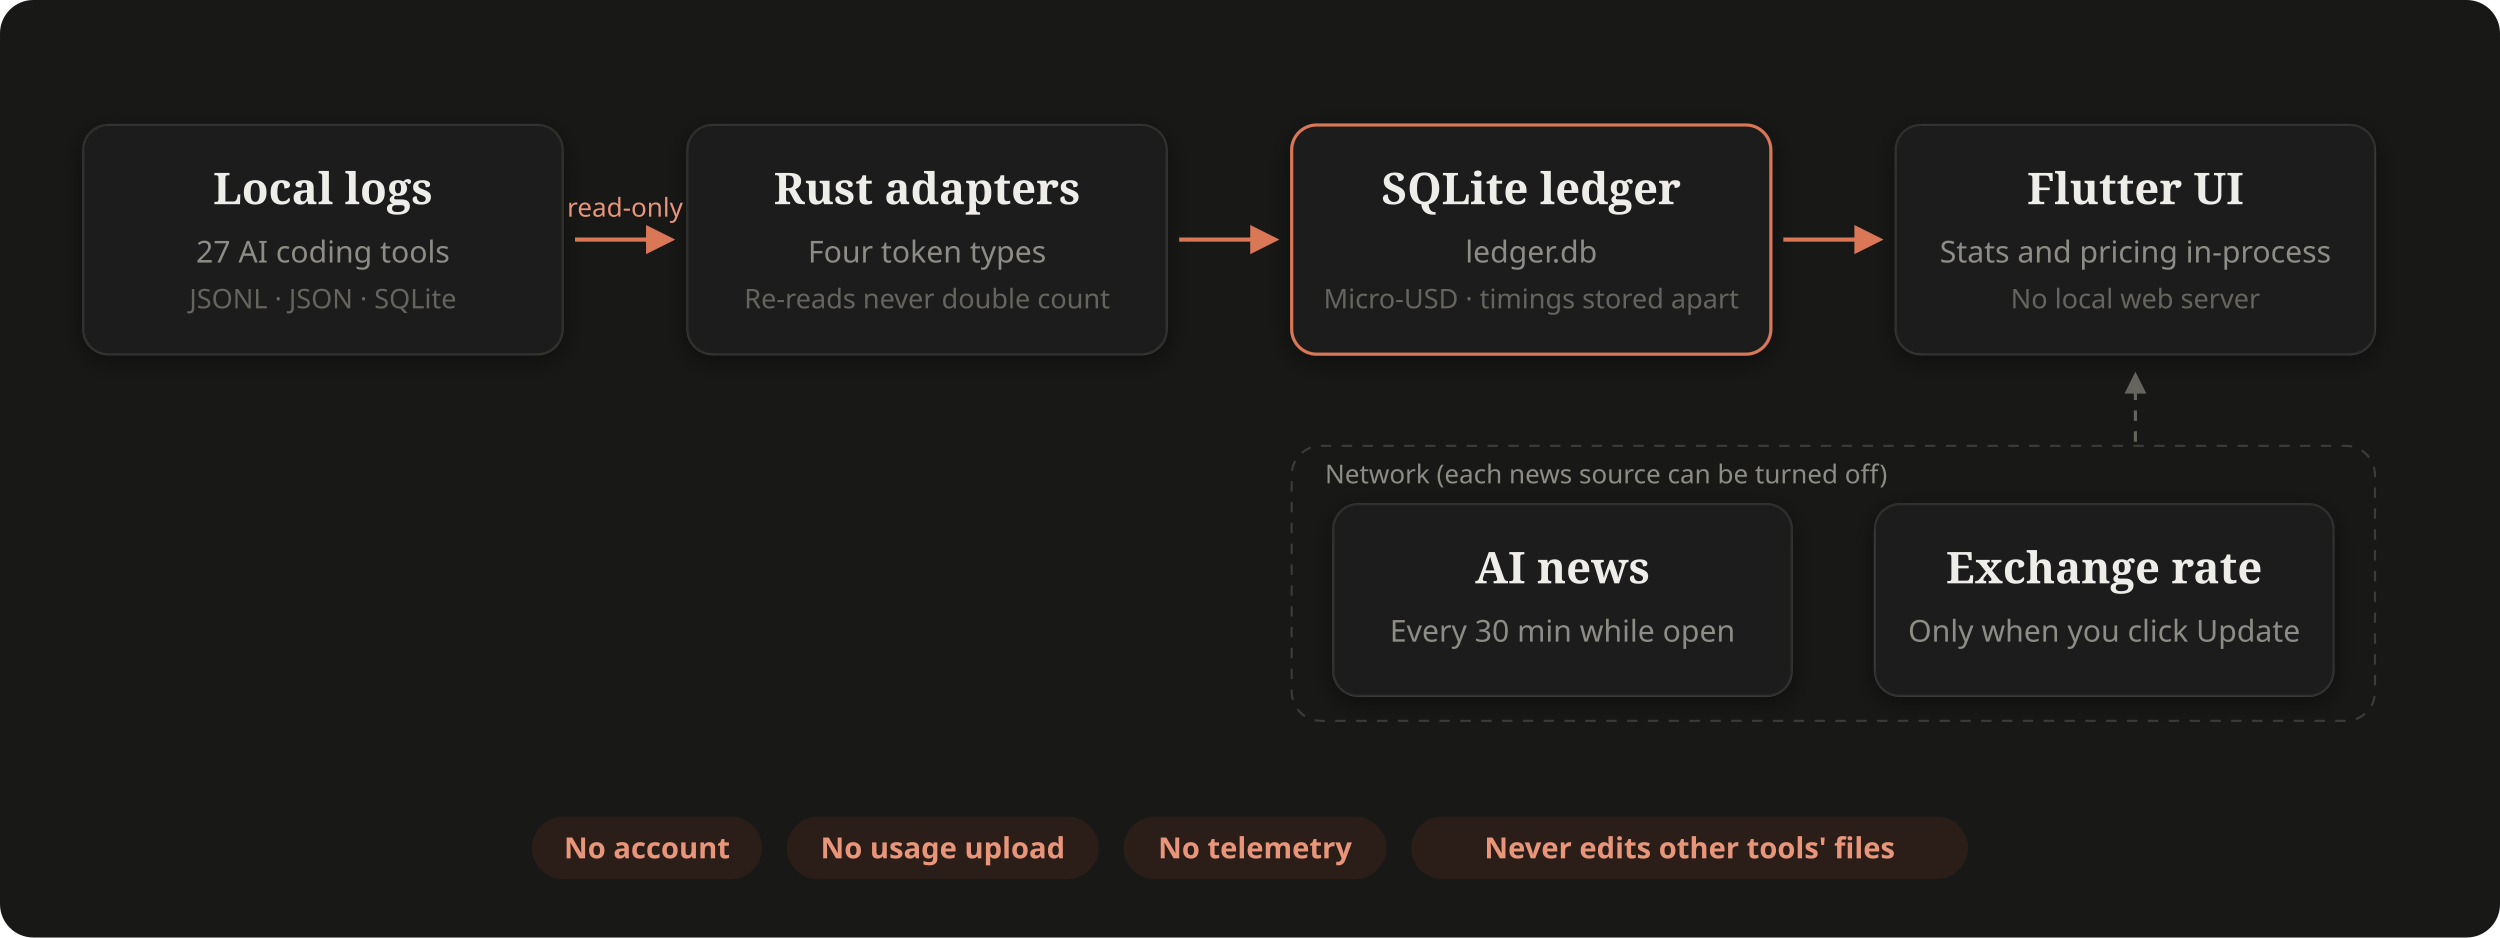
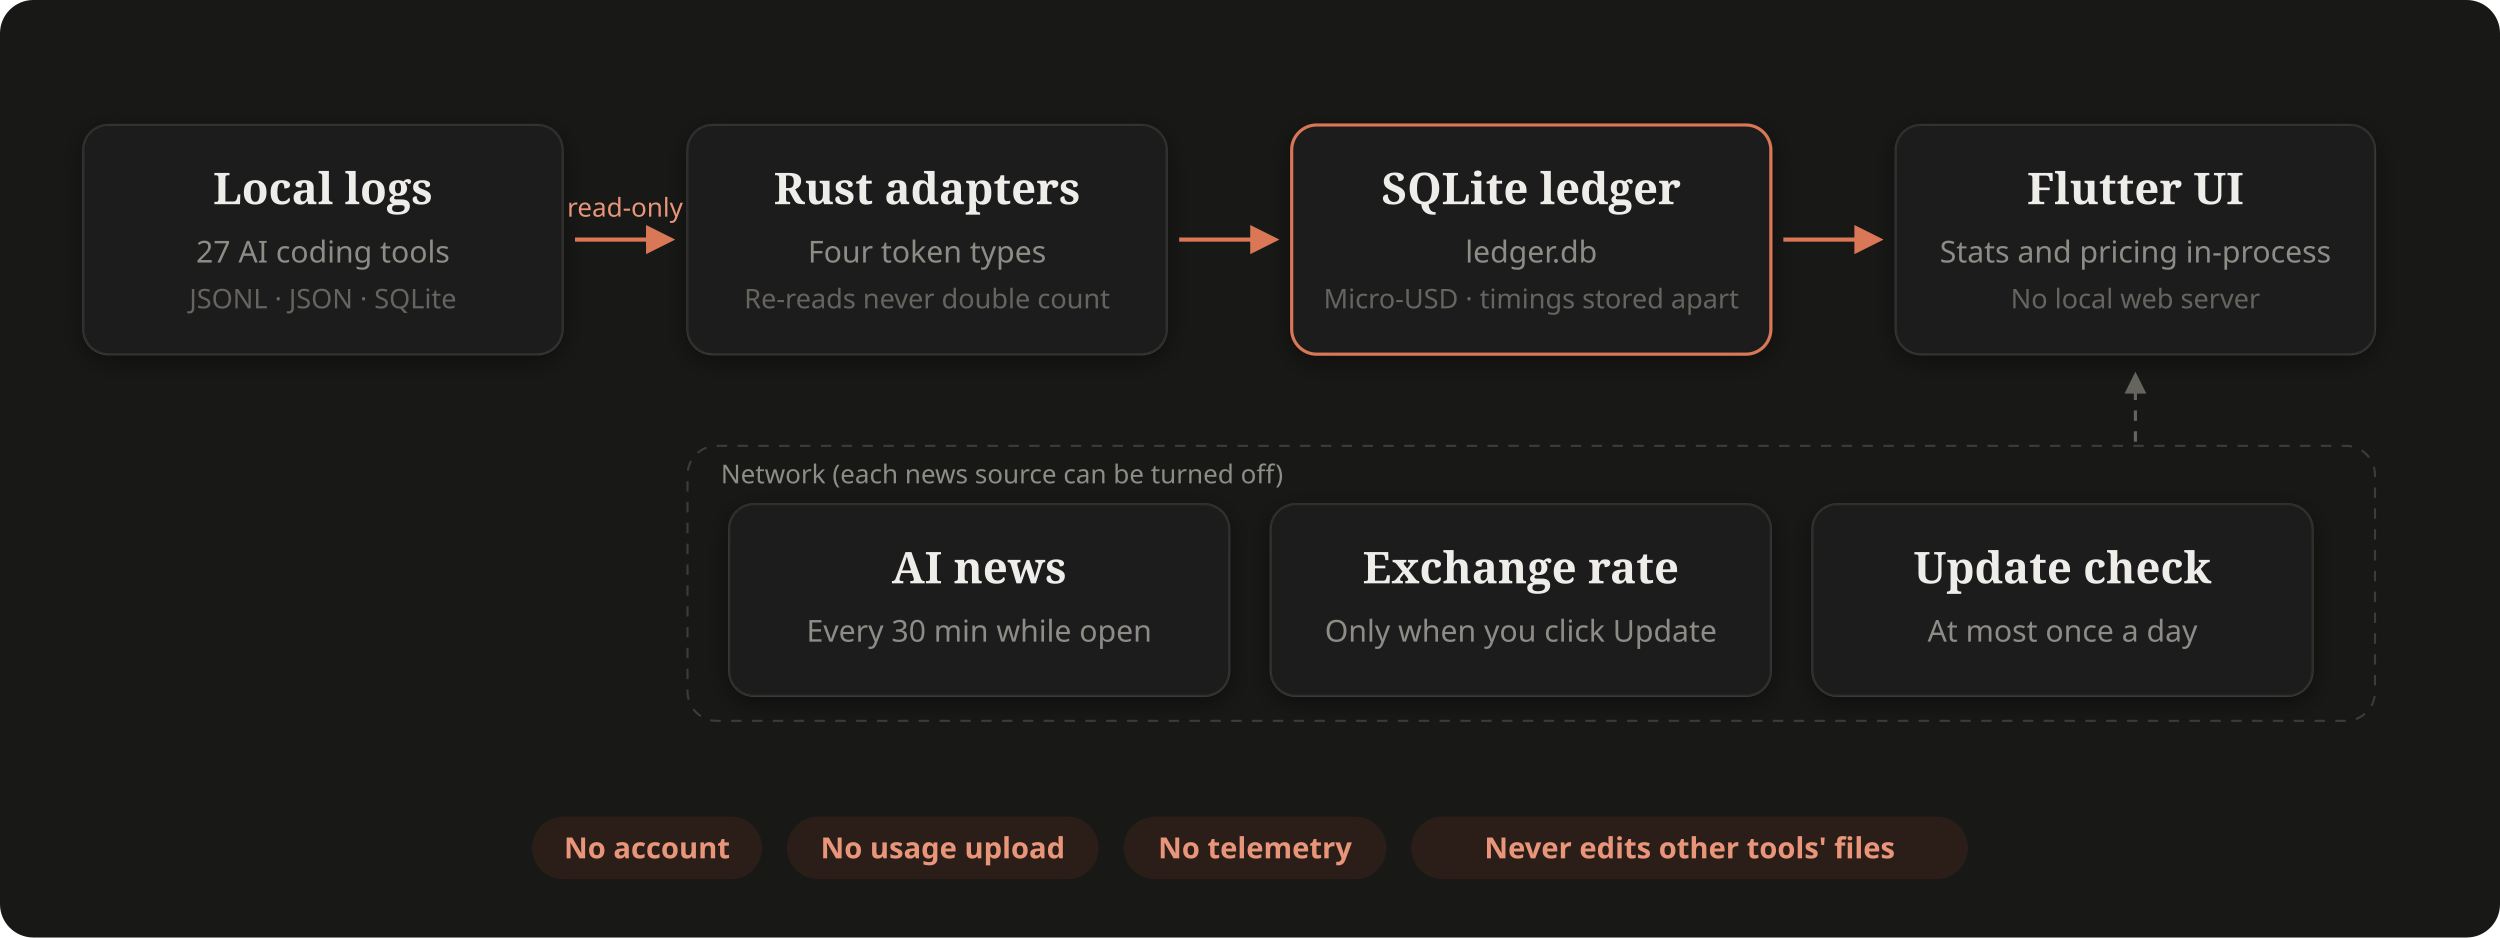
<svg xmlns="http://www.w3.org/2000/svg" viewBox="0 0 1200 450" width="1200" height="450" role="img">
  <rect width="1200" height="450" rx="16" fill="#181817" />
  <defs>
    <marker id="hA" viewBox="0 0 10 10" refX="8.5" refY="5" markerWidth="7" markerHeight="7" orient="auto-start-reverse">
      <path d="M0 0L10 5L0 10z" fill="#d97757" />
    </marker>
    <marker id="mA" viewBox="0 0 10 10" refX="8.5" refY="5" markerWidth="7" markerHeight="7" orient="auto-start-reverse">
      <path d="M0 0L10 5L0 10z" fill="#66645f" />
    </marker>
    <filter id="sA" x="-10%" y="-20%" width="120%" height="150%">
      <feDropShadow dx="0" dy="3" stdDeviation="6" flood-color="#000" flood-opacity="0.45" />
    </filter>
  </defs>
  <rect x="40" y="60" width="230" height="110" rx="12" fill="#1e1e1c" stroke="rgba(255,255,255,.08)" stroke-width="1" filter="url(#sA)" />
  <text x="155" y="98" text-anchor="middle" font-family="'Noto Serif SC','Source Han Serif SC','Songti SC',Georgia,serif" font-size="21" font-weight="600" fill="#eeede9">Local logs</text>
  <text x="155" y="126" text-anchor="middle" font-family="'Segoe UI','Microsoft YaHei','PingFang SC','Noto Sans SC',sans-serif" font-size="14.5" fill="#8e8c86">27 AI coding tools</text>
  <text x="155" y="148" text-anchor="middle" font-family="'Segoe UI','Microsoft YaHei','PingFang SC','Noto Sans SC',sans-serif" font-size="13" fill="#66645f">JSONL · JSON · SQLite</text>
  <rect x="330" y="60" width="230" height="110" rx="12" fill="#1e1e1c" stroke="rgba(255,255,255,.08)" stroke-width="1" filter="url(#sA)" />
  <text x="445" y="98" text-anchor="middle" font-family="'Noto Serif SC','Source Han Serif SC','Songti SC',Georgia,serif" font-size="21" font-weight="600" fill="#eeede9">Rust adapters</text>
  <text x="445" y="126" text-anchor="middle" font-family="'Segoe UI','Microsoft YaHei','PingFang SC','Noto Sans SC',sans-serif" font-size="14.5" fill="#8e8c86">Four token types</text>
  <text x="445" y="148" text-anchor="middle" font-family="'Segoe UI','Microsoft YaHei','PingFang SC','Noto Sans SC',sans-serif" font-size="13" fill="#66645f">Re-reads never double count</text>
  <rect x="620" y="60" width="230" height="110" rx="12" fill="#1e1e1c" stroke="#d97757" stroke-width="1.5" filter="url(#sA)" />
  <text x="735" y="98" text-anchor="middle" font-family="'Noto Serif SC','Source Han Serif SC','Songti SC',Georgia,serif" font-size="21" font-weight="600" fill="#eeede9">SQLite ledger</text>
  <text x="735" y="126" text-anchor="middle" font-family="'Segoe UI','Microsoft YaHei','PingFang SC','Noto Sans SC',sans-serif" font-size="14.5" fill="#8e8c86">ledger.db</text>
  <text x="735" y="148" text-anchor="middle" font-family="'Segoe UI','Microsoft YaHei','PingFang SC','Noto Sans SC',sans-serif" font-size="13" fill="#66645f">Micro-USD · timings stored apart</text>
  <rect x="910" y="60" width="230" height="110" rx="12" fill="#1e1e1c" stroke="rgba(255,255,255,.08)" stroke-width="1" filter="url(#sA)" />
  <text x="1025" y="98" text-anchor="middle" font-family="'Noto Serif SC','Source Han Serif SC','Songti SC',Georgia,serif" font-size="21" font-weight="600" fill="#eeede9">Flutter UI</text>
  <text x="1025" y="126" text-anchor="middle" font-family="'Segoe UI','Microsoft YaHei','PingFang SC','Noto Sans SC',sans-serif" font-size="14.5" fill="#8e8c86">Stats and pricing in-process</text>
  <text x="1025" y="148" text-anchor="middle" font-family="'Segoe UI','Microsoft YaHei','PingFang SC','Noto Sans SC',sans-serif" font-size="13" fill="#66645f">No local web server</text>
  <path d="M276 115H322" fill="none" stroke="#d97757" stroke-width="2" marker-end="url(#hA)" />
  <text x="300" y="104" text-anchor="middle" font-family="'Segoe UI','Microsoft YaHei','PingFang SC','Noto Sans SC',sans-serif" font-size="12.5" fill="#e8957a">read-only</text>
  <path d="M566 115H612" fill="none" stroke="#d97757" stroke-width="2" marker-end="url(#hA)" />
  <path d="M856 115H902" fill="none" stroke="#d97757" stroke-width="2" marker-end="url(#hA)" />
-   <rect x="620" y="214" width="520" height="132" rx="14" fill="none" stroke="rgba(255,255,255,.16)" stroke-dasharray="5 5" />
-   <text x="636" y="232" font-family="'Segoe UI','Microsoft YaHei','PingFang SC','Noto Sans SC',sans-serif" font-size="12.5" fill="#8e8c86">Network (each news source can be turned off)</text>
-   <rect x="640" y="242" width="220" height="92" rx="12" fill="#1e1e1c" stroke="rgba(255,255,255,.08)" stroke-width="1" filter="url(#sA)" />
-   <text x="750" y="280" text-anchor="middle" font-family="'Noto Serif SC','Source Han Serif SC','Songti SC',Georgia,serif" font-size="21" font-weight="600" fill="#eeede9">AI news</text>
-   <text x="750" y="308" text-anchor="middle" font-family="'Segoe UI','Microsoft YaHei','PingFang SC','Noto Sans SC',sans-serif" font-size="14.5" fill="#8e8c86">Every 30 min while open</text>
-   <rect x="900" y="242" width="220" height="92" rx="12" fill="#1e1e1c" stroke="rgba(255,255,255,.08)" stroke-width="1" filter="url(#sA)" />
-   <text x="1010" y="280" text-anchor="middle" font-family="'Noto Serif SC','Source Han Serif SC','Songti SC',Georgia,serif" font-size="21" font-weight="600" fill="#eeede9">Exchange rate</text>
-   <text x="1010" y="308" text-anchor="middle" font-family="'Segoe UI','Microsoft YaHei','PingFang SC','Noto Sans SC',sans-serif" font-size="14.5" fill="#8e8c86">Only when you click Update</text>
+   <rect x="330" y="214" width="810" height="132" rx="14" fill="none" stroke="rgba(255,255,255,.16)" stroke-dasharray="5 5" />
+   <text x="346" y="232" font-family="'Segoe UI','Microsoft YaHei','PingFang SC','Noto Sans SC',sans-serif" font-size="12.5" fill="#8e8c86">Network (each news source can be turned off)</text>
+   <rect x="350" y="242" width="240" height="92" rx="12" fill="#1e1e1c" stroke="rgba(255,255,255,.08)" stroke-width="1" filter="url(#sA)" />
+   <text x="470" y="280" text-anchor="middle" font-family="'Noto Serif SC','Source Han Serif SC','Songti SC',Georgia,serif" font-size="21" font-weight="600" fill="#eeede9">AI news</text>
+   <text x="470" y="308" text-anchor="middle" font-family="'Segoe UI','Microsoft YaHei','PingFang SC','Noto Sans SC',sans-serif" font-size="14.5" fill="#8e8c86">Every 30 min while open</text>
+   <rect x="610" y="242" width="240" height="92" rx="12" fill="#1e1e1c" stroke="rgba(255,255,255,.08)" stroke-width="1" filter="url(#sA)" />
+   <text x="730" y="280" text-anchor="middle" font-family="'Noto Serif SC','Source Han Serif SC','Songti SC',Georgia,serif" font-size="21" font-weight="600" fill="#eeede9">Exchange rate</text>
+   <text x="730" y="308" text-anchor="middle" font-family="'Segoe UI','Microsoft YaHei','PingFang SC','Noto Sans SC',sans-serif" font-size="14.5" fill="#8e8c86">Only when you click Update</text>
+   <rect x="870" y="242" width="240" height="92" rx="12" fill="#1e1e1c" stroke="rgba(255,255,255,.08)" stroke-width="1" filter="url(#sA)" />
+   <text x="990" y="280" text-anchor="middle" font-family="'Noto Serif SC','Source Han Serif SC','Songti SC',Georgia,serif" font-size="21" font-weight="600" fill="#eeede9">Update check</text>
+   <text x="990" y="308" text-anchor="middle" font-family="'Segoe UI','Microsoft YaHei','PingFang SC','Noto Sans SC',sans-serif" font-size="14.5" fill="#8e8c86">At most once a day</text>
  <path d="M1025 212V180" fill="none" stroke="#66645f" stroke-width="1.5" stroke-dasharray="5 5" marker-end="url(#mA)" />
  <rect x="255.36" y="392" width="110.4" height="30" rx="15" fill="#2b1e19" />
  <text x="310.56" y="412" text-anchor="middle" font-family="'Segoe UI','Microsoft YaHei','PingFang SC','Noto Sans SC',sans-serif" font-size="14" font-weight="600" fill="#e8957a">No account</text>
  <rect x="377.76" y="392" width="149.6" height="30" rx="15" fill="#2b1e19" />
  <text x="452.56" y="412" text-anchor="middle" font-family="'Segoe UI','Microsoft YaHei','PingFang SC','Noto Sans SC',sans-serif" font-size="14" font-weight="600" fill="#e8957a">No usage upload</text>
  <rect x="539.36" y="392" width="126.08" height="30" rx="15" fill="#2b1e19" />
  <text x="602.4" y="412" text-anchor="middle" font-family="'Segoe UI','Microsoft YaHei','PingFang SC','Noto Sans SC',sans-serif" font-size="14" font-weight="600" fill="#e8957a">No telemetry</text>
  <rect x="677.44" y="392" width="267.2" height="30" rx="15" fill="#2b1e19" />
  <text x="811.04" y="412" text-anchor="middle" font-family="'Segoe UI','Microsoft YaHei','PingFang SC','Noto Sans SC',sans-serif" font-size="14" font-weight="600" fill="#e8957a">Never edits other tools' files</text>
</svg>
